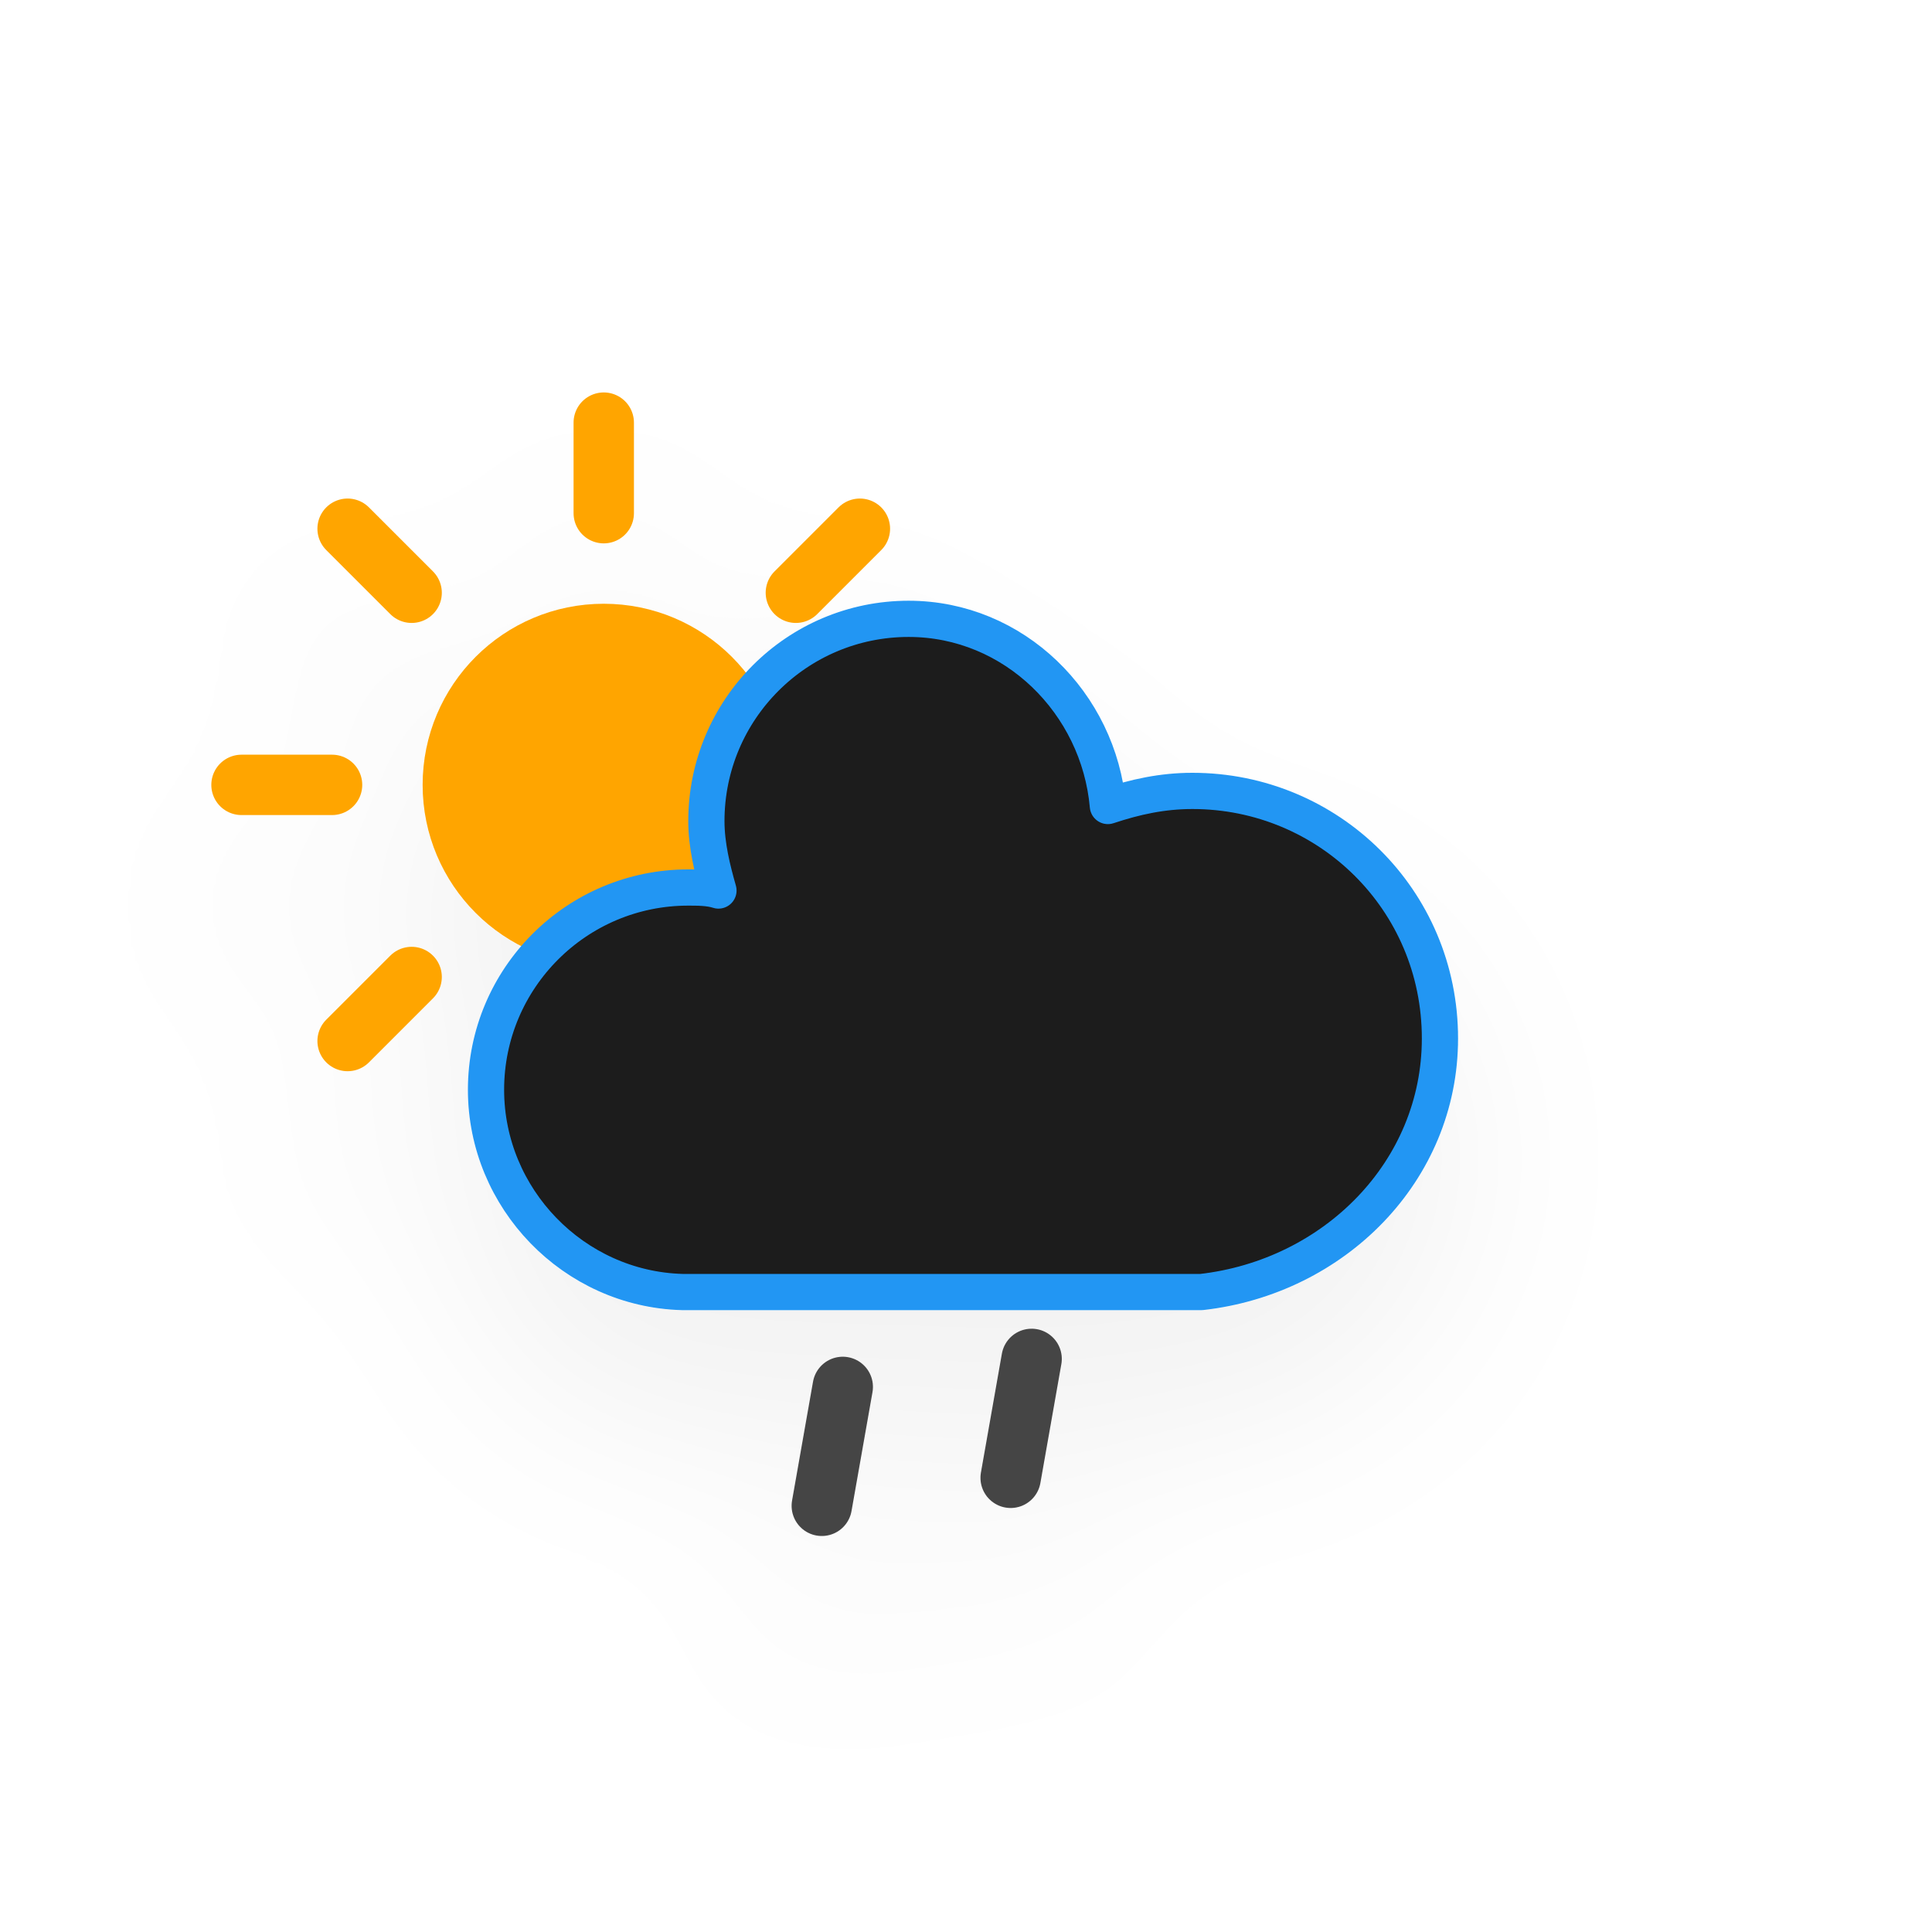
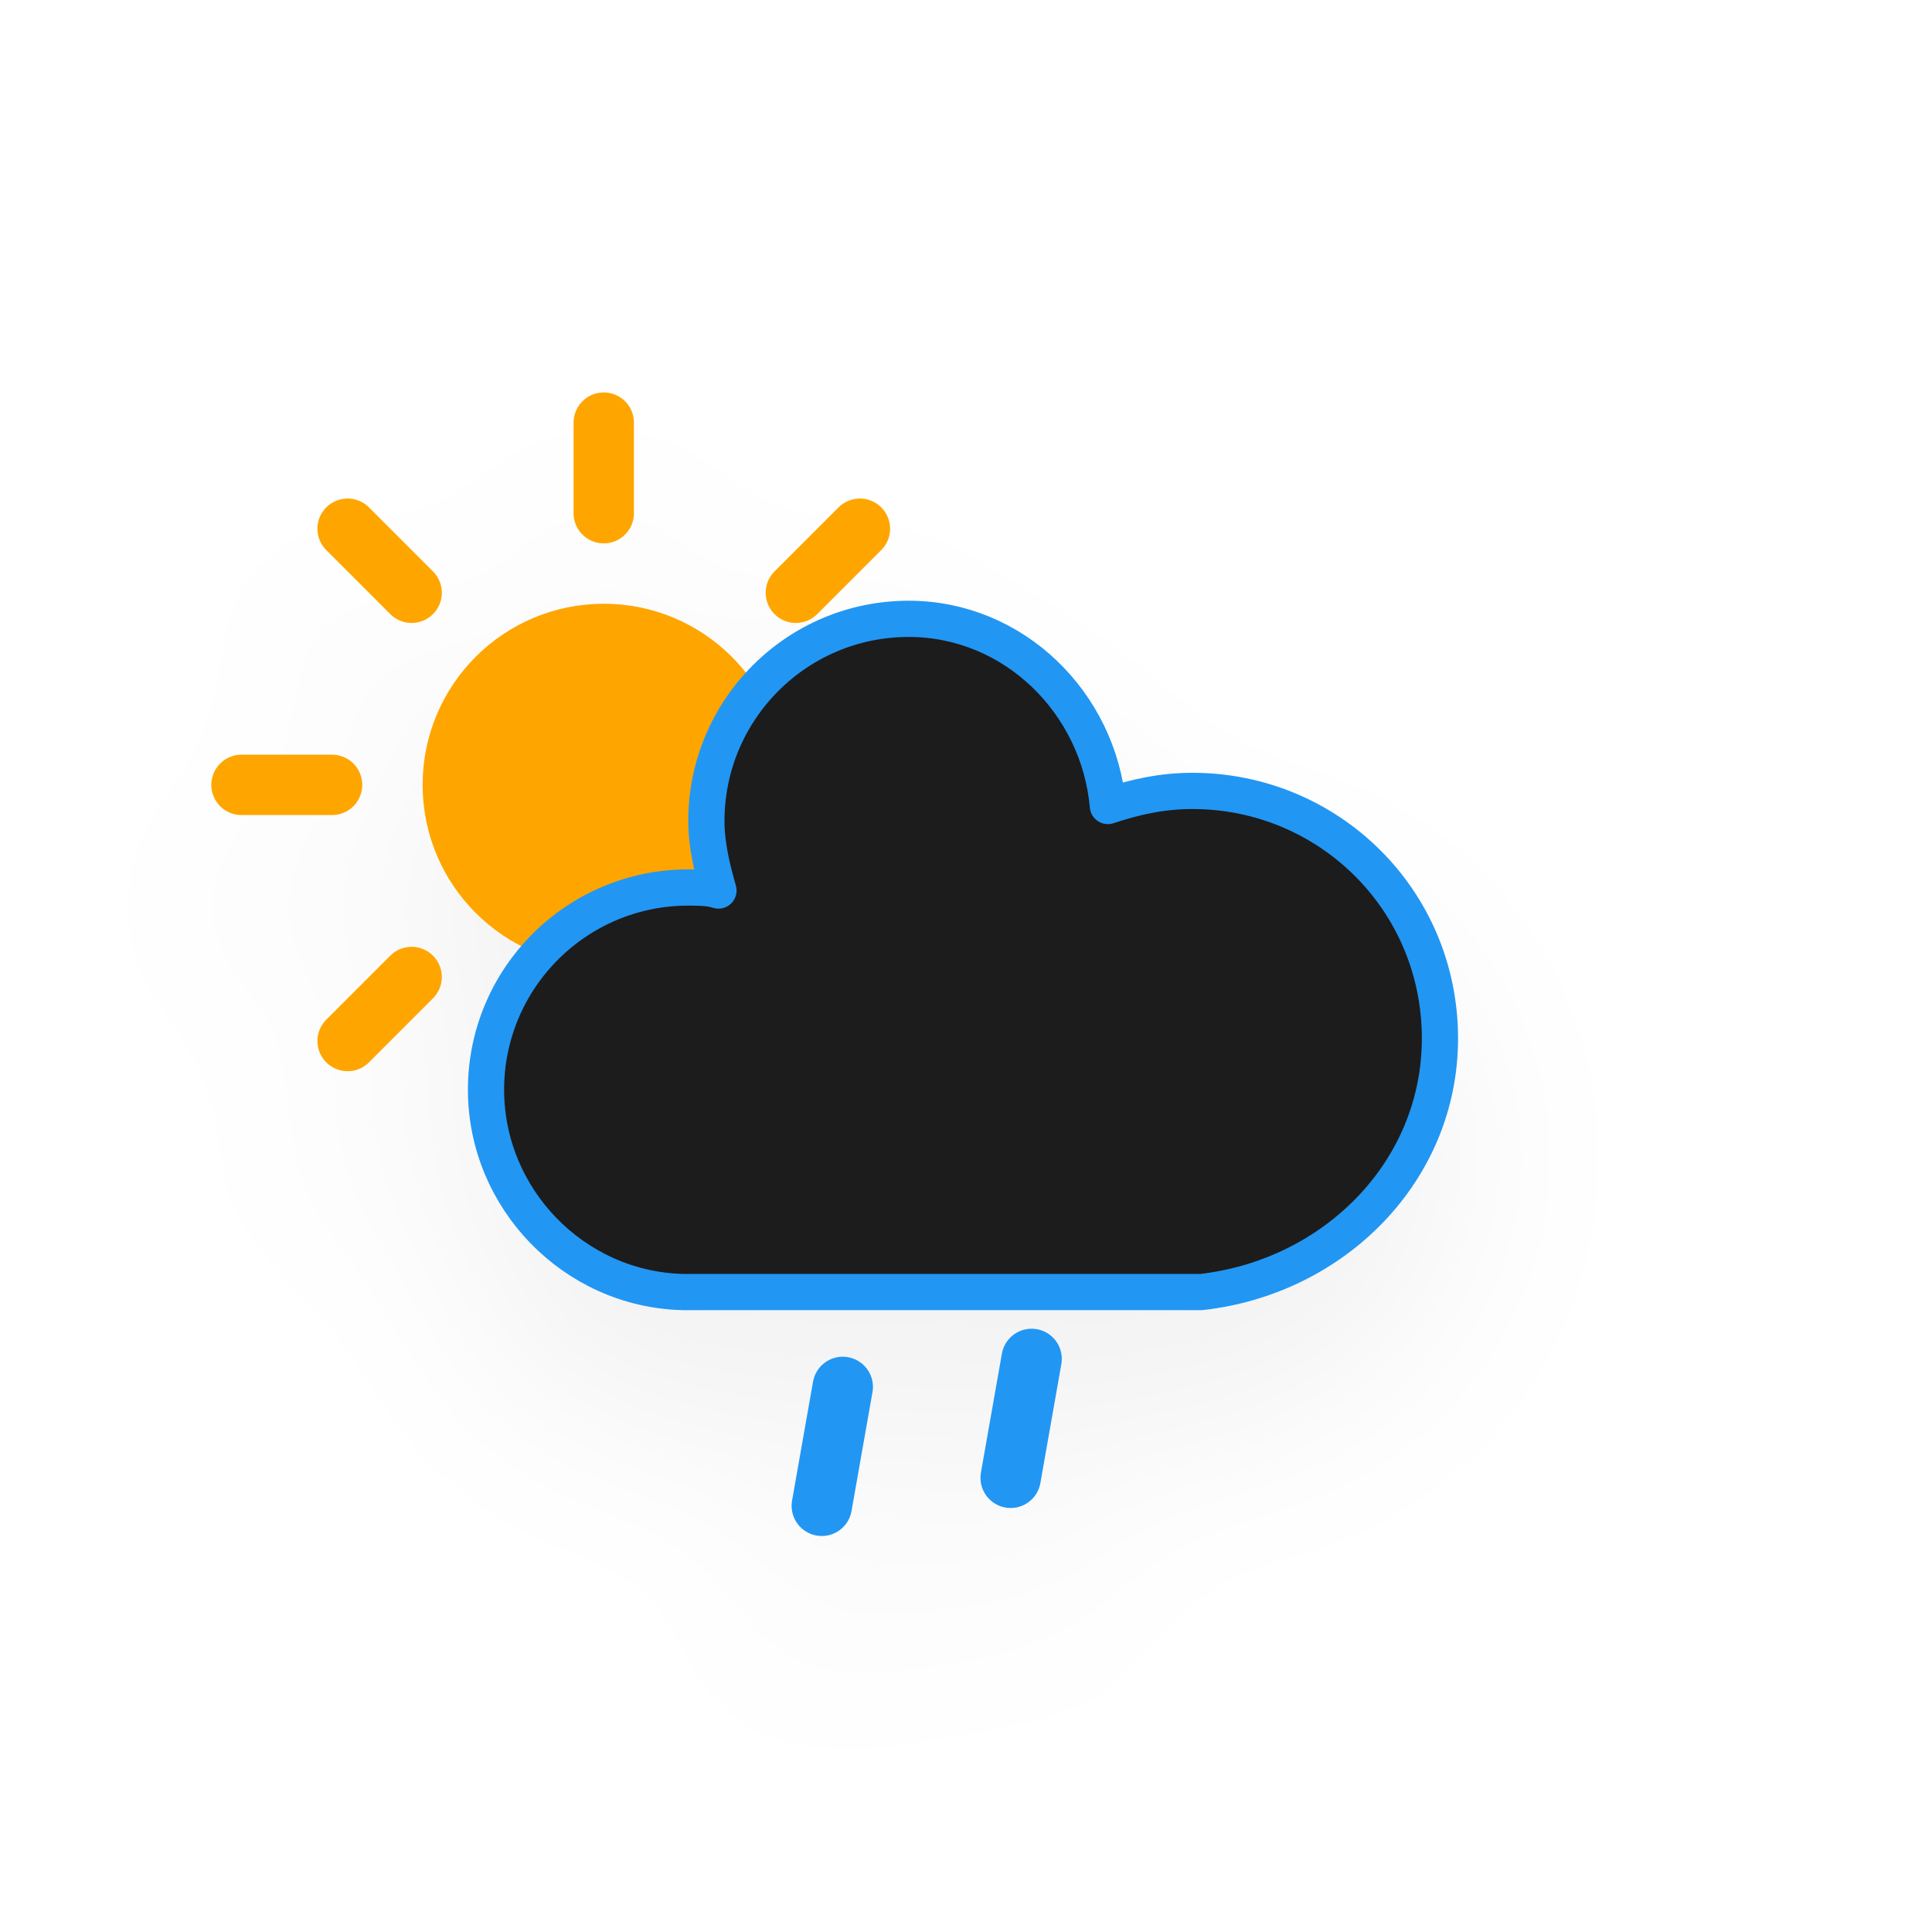
<svg xmlns="http://www.w3.org/2000/svg" version="1.1" width="64" height="64" viewbox="0 0 64 64">
  <defs>
    <filter id="blur" width="200%" height="200%">
      <feGaussianBlur in="SourceAlpha" stdDeviation="3" />
      <feOffset dx="0" dy="4" result="offsetblur" />
      <feComponentTransfer>
        <feFuncA type="linear" slope="0.05" />
      </feComponentTransfer>
      <feMerge>
        <feMergeNode />
        <feMergeNode in="SourceGraphic" />
      </feMerge>
    </filter>
    <style type="text/css">
/*
** SUN
*/
@keyframes am-weather-sun {
  0% {
    -webkit-transform: rotate(0deg);
       -moz-transform: rotate(0deg);
        -ms-transform: rotate(0deg);
            transform: rotate(0deg);
  }

  100% {
    -webkit-transform: rotate(360deg);
       -moz-transform: rotate(360deg);
        -ms-transform: rotate(360deg);
            transform: rotate(360deg);
  }
}

.am-weather-sun {
  -webkit-animation-name: am-weather-sun;
     -moz-animation-name: am-weather-sun;
      -ms-animation-name: am-weather-sun;
          animation-name: am-weather-sun;
  -webkit-animation-duration: 9s;
     -moz-animation-duration: 9s;
      -ms-animation-duration: 9s;
          animation-duration: 9s;
  -webkit-animation-timing-function: linear;
     -moz-animation-timing-function: linear;
      -ms-animation-timing-function: linear;
          animation-timing-function: linear;
  -webkit-animation-iteration-count: infinite;
     -moz-animation-iteration-count: infinite;
      -ms-animation-iteration-count: infinite;
          animation-iteration-count: infinite;
}

/*
** RAIN
*/
@keyframes am-weather-rain {
  0% {
    stroke-dashoffset: 0;
  }

  100% {
    stroke-dashoffset: -100;
  }
}

.am-weather-rain-1 {
  -webkit-animation-name: am-weather-rain;
     -moz-animation-name: am-weather-rain;
      -ms-animation-name: am-weather-rain;
          animation-name: am-weather-rain;
  -webkit-animation-duration: 8s;
     -moz-animation-duration: 8s;
      -ms-animation-duration: 8s;
          animation-duration: 8s;
  -webkit-animation-timing-function: linear;
     -moz-animation-timing-function: linear;
      -ms-animation-timing-function: linear;
          animation-timing-function: linear;
  -webkit-animation-iteration-count: infinite;
     -moz-animation-iteration-count: infinite;
      -ms-animation-iteration-count: infinite;
          animation-iteration-count: infinite;
}

.am-weather-rain-2 {
  -webkit-animation-name: am-weather-rain;
     -moz-animation-name: am-weather-rain;
      -ms-animation-name: am-weather-rain;
          animation-name: am-weather-rain;
  -webkit-animation-delay: 0.25s;
     -moz-animation-delay: 0.25s;
      -ms-animation-delay: 0.25s;
          animation-delay: 0.25s;
  -webkit-animation-duration: 8s;
     -moz-animation-duration: 8s;
      -ms-animation-duration: 8s;
          animation-duration: 8s;
  -webkit-animation-timing-function: linear;
     -moz-animation-timing-function: linear;
      -ms-animation-timing-function: linear;
          animation-timing-function: linear;
  -webkit-animation-iteration-count: infinite;
     -moz-animation-iteration-count: infinite;
      -ms-animation-iteration-count: infinite;
          animation-iteration-count: infinite;
}
        </style>
  </defs>
  <g filter="url(#blur)" id="rainy-3">
    <g transform="translate(20,10)">
      <g transform="translate(0,16)">
        <g class="am-weather-sun">
          <g>
            <line fifll="none" stroke="orange" stroke-linecap="round" stroke-width="2" transform="translate(0,9)" x1="0" x2="0" y1="0" y2="3" />
          </g>
          <g transform="rotate(45)">
            <line fill="none" stroke="orange" stroke-linecap="round" stroke-width="2" transform="translate(0,9)" x1="0" x2="0" y1="0" y2="3" />
          </g>
          <g transform="rotate(90)">
            <line fill="none" stroke="orange" stroke-linecap="round" stroke-width="2" transform="translate(0,9)" x1="0" x2="0" y1="0" y2="3" />
          </g>
          <g transform="rotate(135)">
            <line fill="none" stroke="orange" stroke-linecap="round" stroke-width="2" transform="translate(0,9)" x1="0" x2="0" y1="0" y2="3" />
          </g>
          <g transform="rotate(180)">
            <line fill="none" stroke="orange" stroke-linecap="round" stroke-width="2" transform="translate(0,9)" x1="0" x2="0" y1="0" y2="3" />
          </g>
          <g transform="rotate(225)">
            <line fill="none" stroke="orange" stroke-linecap="round" stroke-width="2" transform="translate(0,9)" x1="0" x2="0" y1="0" y2="3" />
          </g>
          <g transform="rotate(270)">
            <line fill="none" stroke="orange" stroke-linecap="round" stroke-width="2" transform="translate(0,9)" x1="0" x2="0" y1="0" y2="3" />
          </g>
          <g transform="rotate(315)">
            <line fill="none" stroke="orange" stroke-linecap="round" stroke-width="2" transform="translate(0,9)" x1="0" x2="0" y1="0" y2="3" />
          </g>
        </g>
        <circle cx="0" cy="0" fill="orange" r="5" stroke="orange" stroke-width="2" />
      </g>
      <g>
        <path d="M47.7,35.4c0-4.6-3.7-8.2-8.2-8.2c-1,0-1.9,0.2-2.8,0.5c-0.3-3.4-3.1-6.2-6.6-6.2c-3.7,0-6.7,3-6.7,6.7c0,0.8,0.2,1.6,0.4,2.3    c-0.3-0.1-0.7-0.1-1-0.1c-3.7,0-6.7,3-6.7,6.7c0,3.6,2.9,6.6,6.5,6.7l17.2,0C44.2,43.3,47.7,39.8,47.7,35.4z" fill="#1a1a1a" stroke="#2196F3" stroke-linejoin="round" stroke-width="1.2" transform="translate(-20,-11)" />
      </g>
    </g>
    <g transform="translate(34,46), rotate(10)">
-       <line class="am-weather-rain-1" fill="none" stroke="#444444" stroke-dasharray="4,7" stroke-linecap="round" stroke-width="2" transform="translate(-6,1)" x1="0" x2="0" y1="0" y2="8" />
-       <line class="am-weather-rain-2" fill="none" stroke="#444444" stroke-dasharray="4,7" stroke-linecap="round" stroke-width="2" transform="translate(0,-1)" x1="0" x2="0" y1="0" y2="8" />
+       <line class="am-weather-rain-1" fill="none" stroke="#2196F3" stroke-dasharray="4,7" stroke-linecap="round" stroke-width="2" transform="translate(-6,1)" x1="0" x2="0" y1="0" y2="8" />
+       <line class="am-weather-rain-2" fill="none" stroke="#2196F3" stroke-dasharray="4,7" stroke-linecap="round" stroke-width="2" transform="translate(0,-1)" x1="0" x2="0" y1="0" y2="8" />
    </g>
  </g>
</svg>
